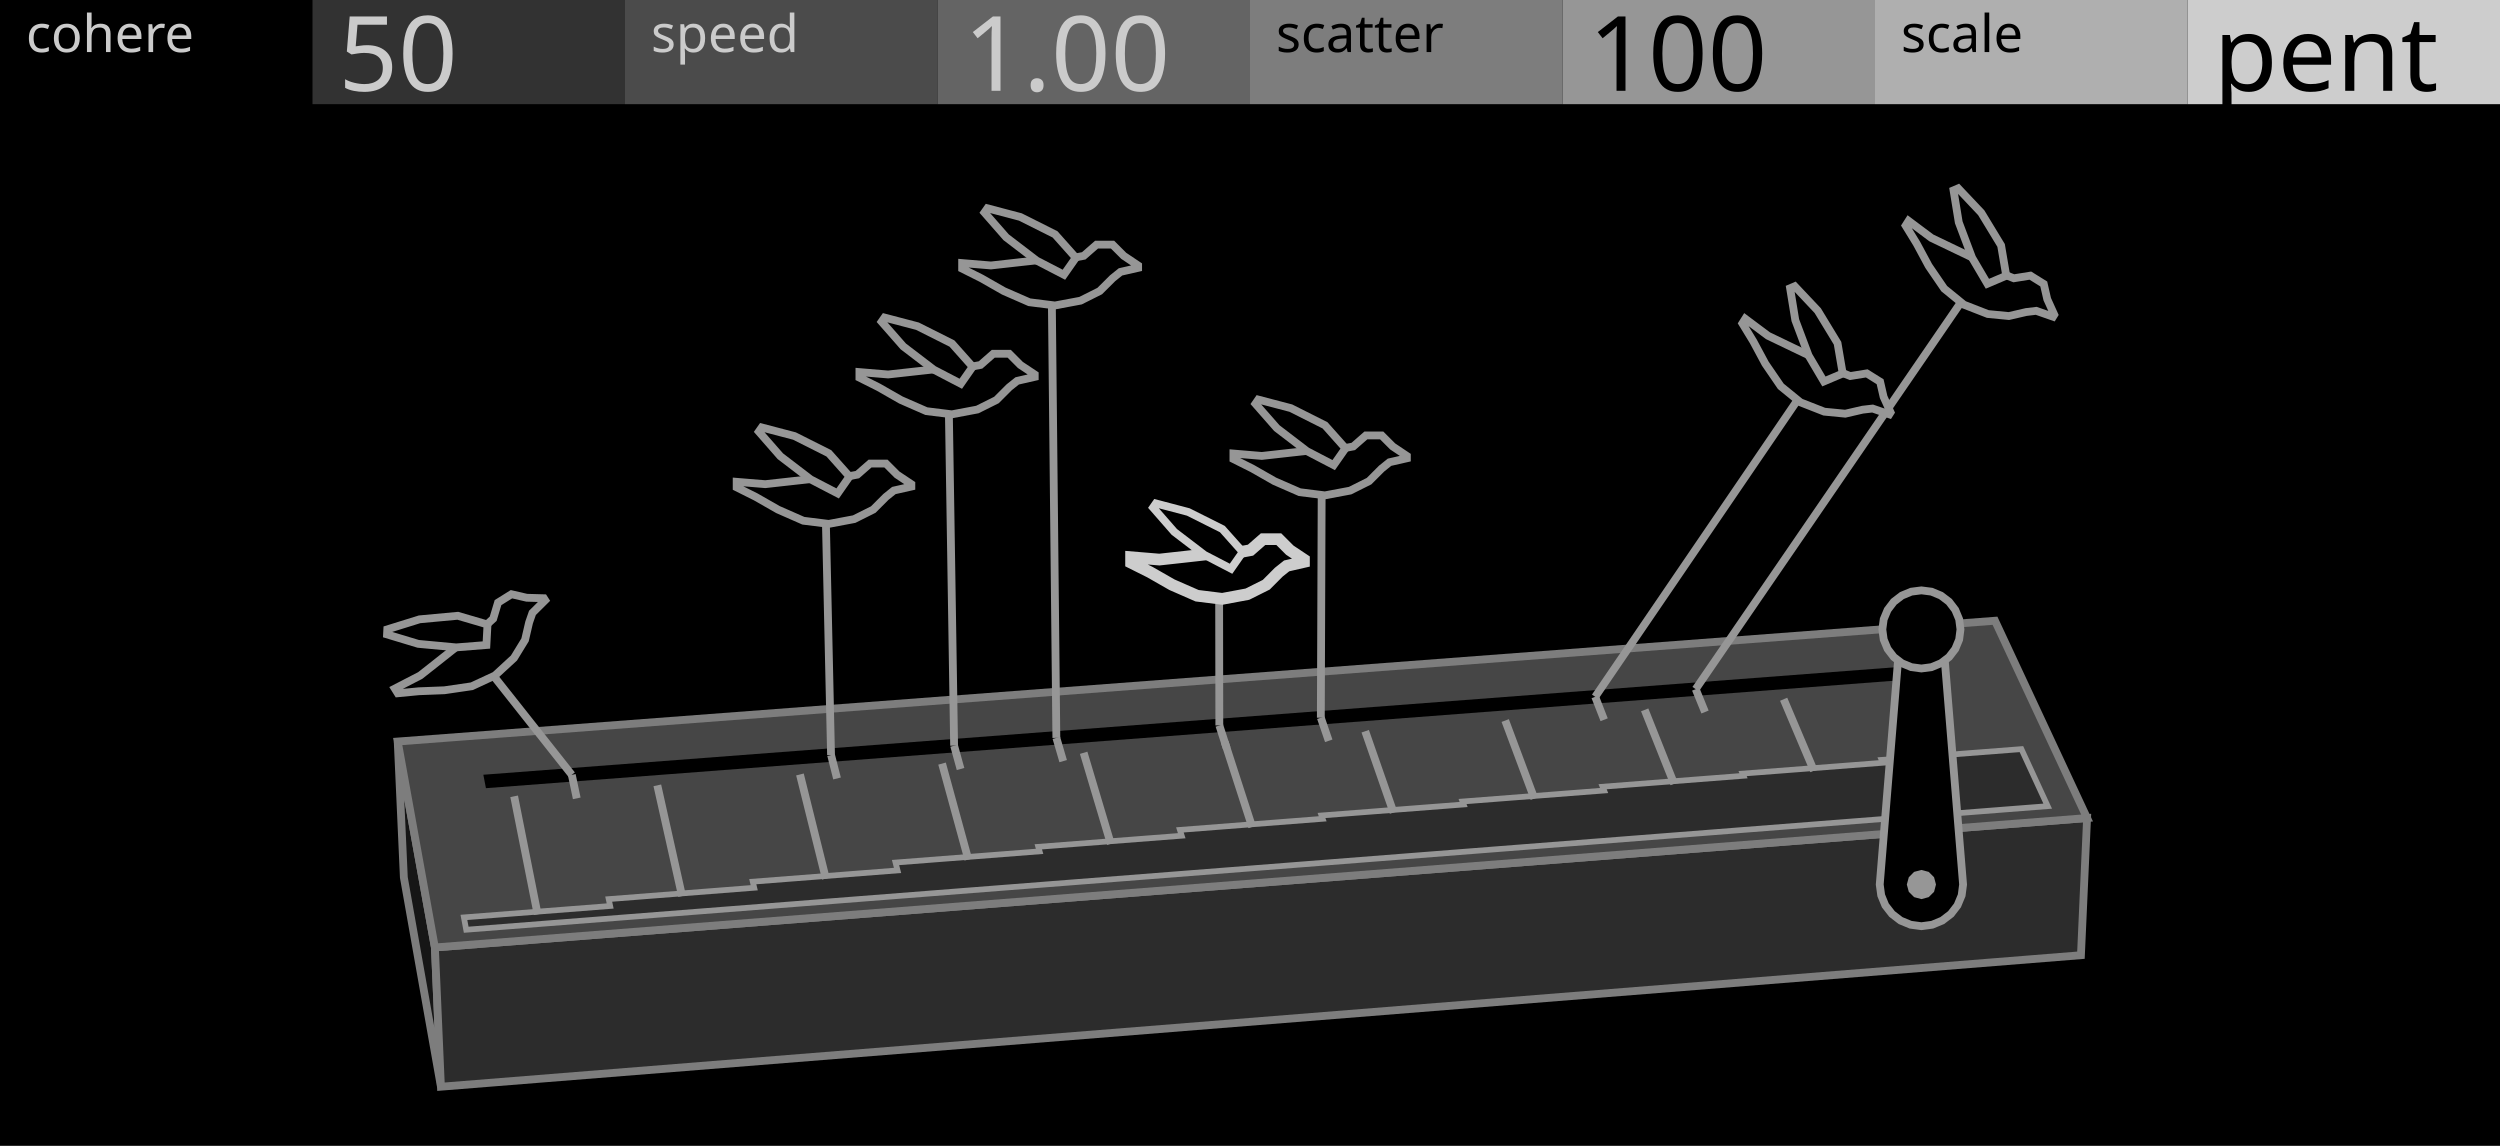
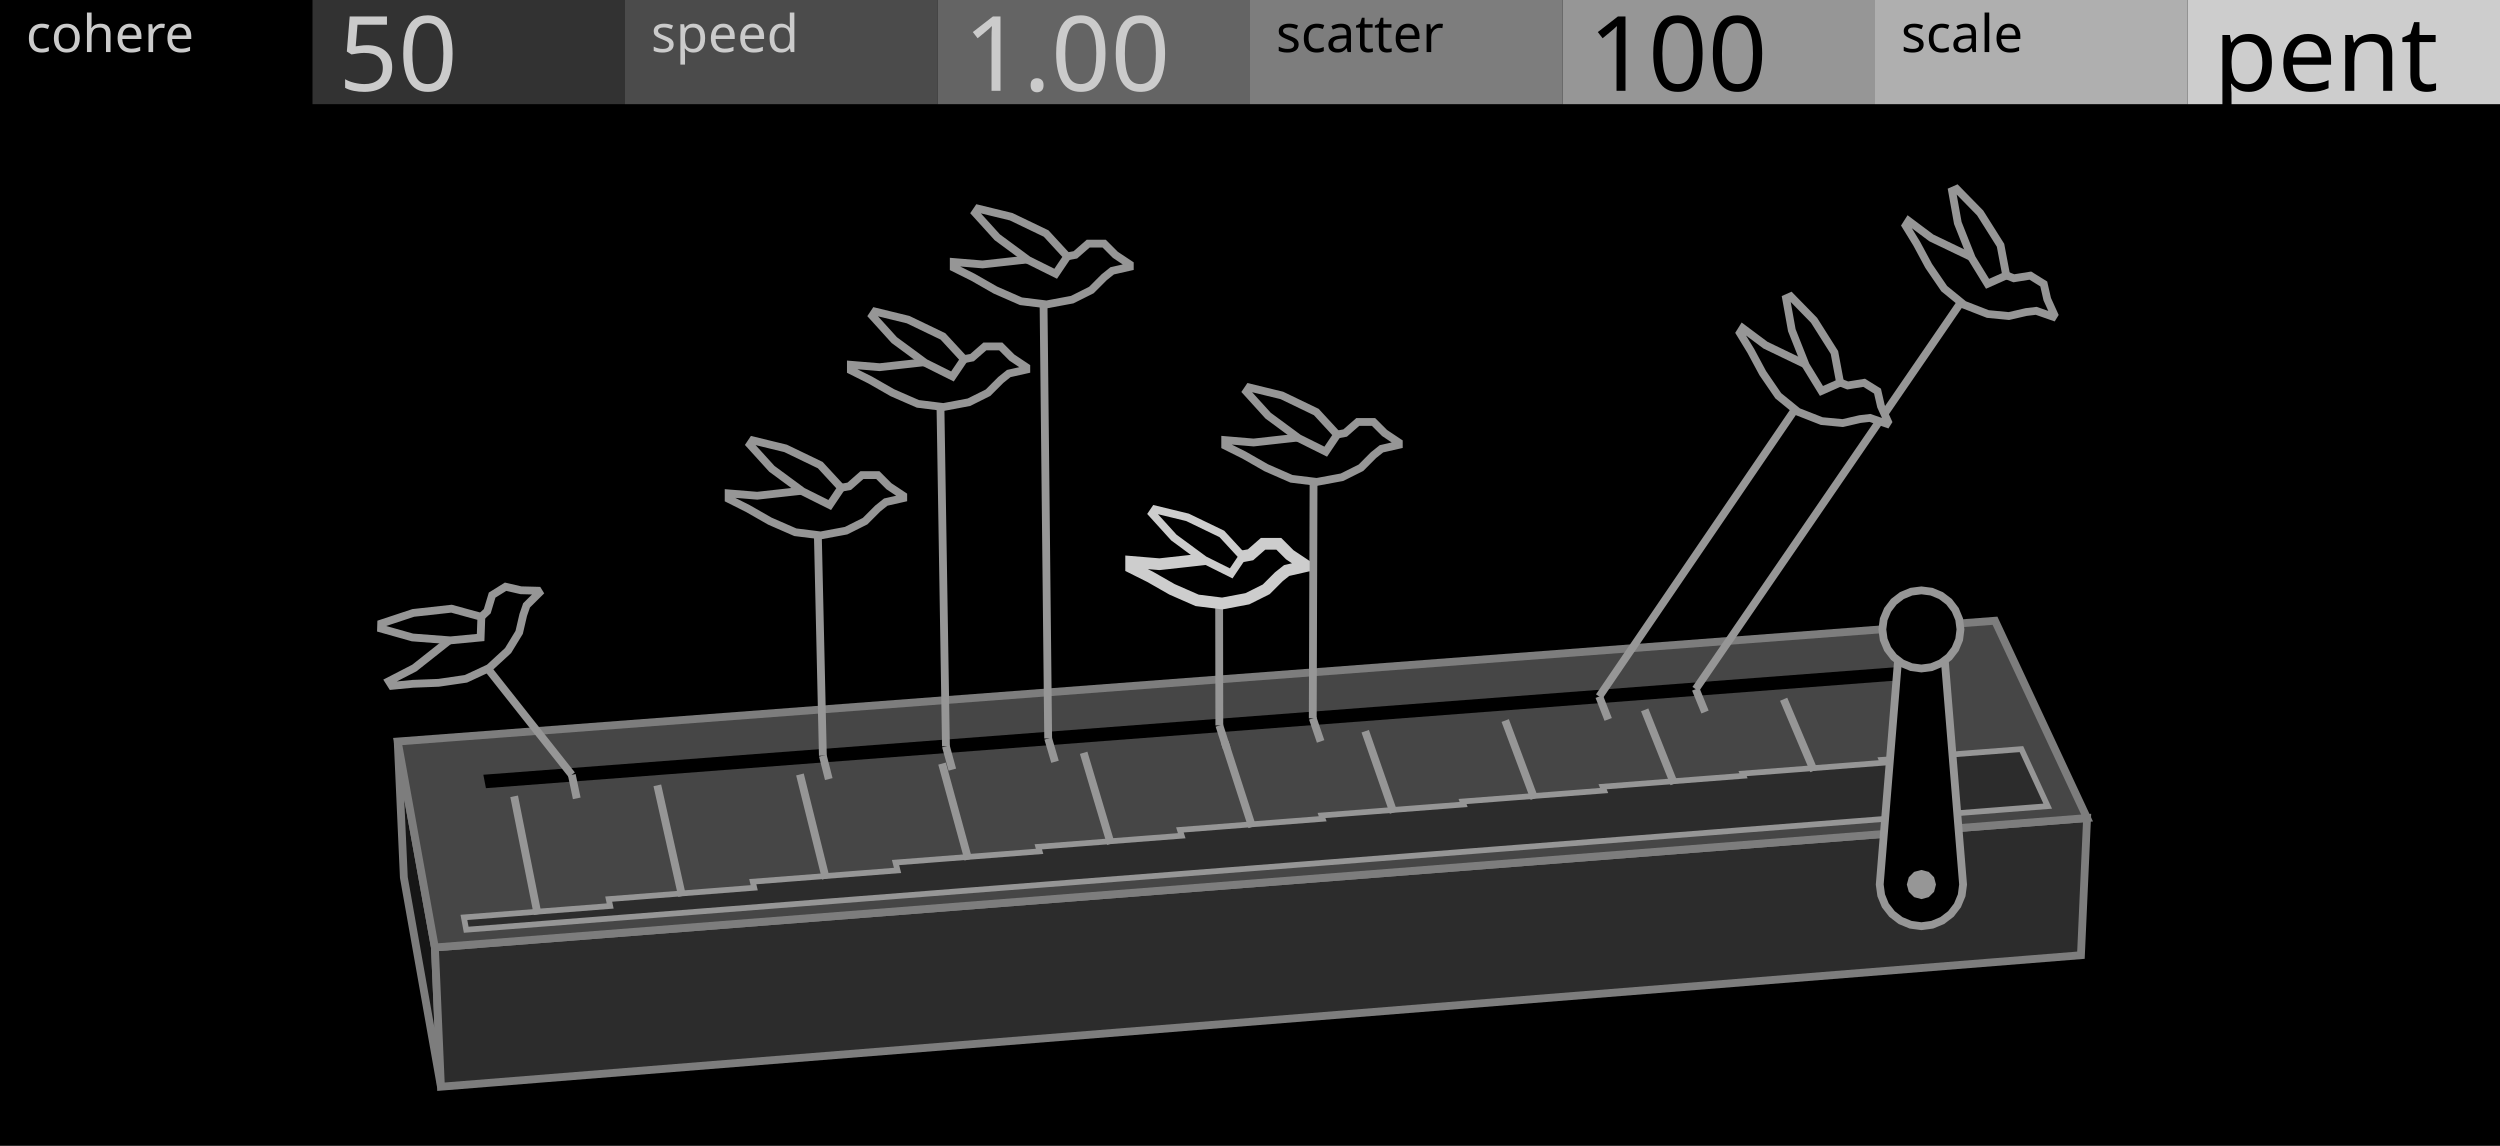
<svg xmlns="http://www.w3.org/2000/svg" width="480" height="220" viewBox="0 0 480 220">
  <g id="preview_canvas">
    <rect x="0" y="0" width="480" height="220" fill="#000000" stroke="none" />
  </g>
  <g id="preview_header">
    <rect x="0" y="0" width="60" height="20" fill="#000000" stroke="none" />
    <rect x="60" y="0" width="60" height="20" fill="#323232" stroke="none" />
    <rect x="120" y="0" width="60" height="20" fill="#4B4B4B" stroke="none" />
    <rect x="180" y="0" width="60" height="20" fill="#646464" stroke="none" />
    <rect x="240" y="0" width="60" height="20" fill="#7D7D7D" stroke="none" />
    <rect x="300" y="0" width="60" height="20" fill="#969696" stroke="none" />
    <rect x="360" y="0" width="60" height="20" fill="#AFAFAF" stroke="none" />
    <rect x="420" y="0" width="60" height="20" fill="#CDCDCD" stroke="none" />
    <text transform="matrix(1 0 0 1 5 10)" fill="#CBCBCB" stroke="none" font-family="UniversNextPro-Light" font-size="10px">cohere</text>
    <text transform="matrix(1 0 0 1 125 10)" fill="#CBCBCB" stroke="none" font-family="UniversNextPro-Light" font-size="10px">speed</text>
    <text transform="matrix(1 0 0 1 245 10)" fill="#000000" stroke="none" font-family="UniversNextPro-Light" font-size="10px">scatter</text>
    <text transform="matrix(1 0 0 1 365 10)" fill="#000000" stroke="none" font-family="UniversNextPro-Light" font-size="10px">scale</text>
    <text transform="matrix(1 0 0 1 65 17.44)" fill="#CBCBCB" stroke="none" font-family="UniversNextPro-Light" font-size="20px">50</text>
    <text transform="matrix(1 0 0 1 185 17.44)" fill="#CBCBCB" stroke="none" font-family="UniversNextPro-Light" font-size="20px">1.00</text>
    <text transform="matrix(1 0 0 1 305 17.44)" fill="#000000" stroke="none" font-family="UniversNextPro-Light" font-size="20px">100</text>
    <text transform="matrix(1 0 0 1 425 17.44)" fill="#000000" stroke="none" font-family="UniversNextPro-Light" font-size="20px">pent</text>
  </g>
  <path d="M 83.5 181.91 L 76.36 142.37 L 77.54 168.48 L 84.66 208.65 Z" fill="#161616" stroke="#7D7D7D" stroke-width="1.5" />
  <path d="M 83.5 181.91 L 400.72 157.06 L 399.54 183.4 L 84.66 208.65 Z" fill="#2C2C2C" stroke="#7D7D7D" stroke-width="1.5" />
  <path d="M 83.5 181.91 L 400.72 157.06 L 383.04 119.18 L 76.36 142.37 Z" fill="#464646" stroke="#7D7D7D" stroke-width="1.5" />
  <path d="M 93.3 151.33 L 373.05 129.98 L 371.92 127.5 L 92.8 148.75 Z" fill="#000000" stroke="none" stroke-width="0" />
  <path d="M 89.51 178.51 L 393.16 154.78 L 388.11 143.83 L 361.28 145.9 L 361.52 146.45 L 334.58 148.53 L 334.75 148.95 L 307.7 151.05 L 307.99 151.78 L 280.81 153.89 L 281.02 154.46 L 253.73 156.57 L 253.95 157.21 L 226.54 159.34 L 226.89 160.46 L 199.35 162.59 L 199.6 163.46 L 171.94 165.61 L 172.33 167.12 L 144.53 169.28 L 144.81 170.45 L 116.87 172.63 L 117.15 173.95 L 89.07 176.14 Z" fill="#2C2C2C" stroke="#969696" stroke-width="1.1" />
  <path d="M 103.96 175.4 L 99.45 152.74 L 97.98 153.04 L 102.49 175.69 Z" fill="#969696" stroke="none" stroke-width="0" />
  <path d="M 131.69 171.88 L 126.94 150.62 L 125.47 150.95 L 130.23 172.21 Z" fill="#969696" stroke="none" stroke-width="0" />
  <path d="M 159.3 168.52 L 154.32 148.51 L 152.86 148.88 L 157.84 168.88 Z" fill="#969696" stroke="none" stroke-width="0" />
  <path d="M 186.64 164.83 L 181.6 146.41 L 180.15 146.81 L 185.2 165.23 Z" fill="#969696" stroke="none" stroke-width="0" />
  <path d="M 214 161.8 L 208.78 144.32 L 207.34 144.75 L 212.56 162.23 Z" fill="#969696" stroke="none" stroke-width="0" />
  <path d="M 241.13 158.54 L 235.85 142.23 L 234.43 142.69 L 239.7 159 Z" fill="#969696" stroke="none" stroke-width="0" />
  <path d="M 268.27 155.76 L 262.83 140.15 L 261.41 140.64 L 266.85 156.25 Z" fill="#969696" stroke="none" stroke-width="0" />
  <path d="M 295.3 153.06 L 289.7 138.08 L 288.3 138.61 L 293.89 153.58 Z" fill="#969696" stroke="none" stroke-width="0" />
  <path d="M 322.13 150.21 L 316.48 136.02 L 315.08 136.57 L 320.74 150.76 Z" fill="#969696" stroke="none" stroke-width="0" />
  <path d="M 348.96 147.68 L 343.15 133.96 L 341.77 134.55 L 347.58 148.26 Z" fill="#969696" stroke="none" stroke-width="0" />
  <path d="M 375.61 145.03 L 369.73 131.92 L 368.36 132.53 L 374.24 145.65 Z" fill="#969696" stroke="none" stroke-width="0" />
  <path d="M 376.91 169.83 L 376.64 171.9 L 375.84 173.83 L 374.57 175.48 L 372.91 176.75 L 370.98 177.55 L 368.91 177.83 L 366.84 177.55 L 364.91 176.75 L 363.26 175.48 L 361.98 173.83 L 361.19 171.9 L 360.91 169.83 L 364.91 120.85 L 372.91 120.85 Z" fill="#000000" stroke="#969696" stroke-width="1.5" />
  <path d="M 371.71 169.83 L 371.34 171.23 L 370.31 172.25 L 368.91 172.63 L 367.51 172.25 L 366.49 171.23 L 366.11 169.83 L 366.49 168.43 L 367.51 167.4 L 368.91 167.03 L 370.31 167.4 L 371.34 168.43 Z" fill="#969696" stroke="none" stroke-width="0" />
  <path d="M 376.41 120.85 L 376.16 122.79 L 375.41 124.6 L 374.22 126.15 L 372.66 127.34 L 370.85 128.09 L 368.91 128.35 L 366.97 128.09 L 365.16 127.34 L 363.61 126.15 L 362.42 124.6 L 361.67 122.79 L 361.41 120.85 L 361.67 118.9 L 362.42 117.1 L 363.61 115.54 L 365.16 114.35 L 366.97 113.6 L 368.91 113.35 L 370.85 113.6 L 372.66 114.35 L 374.22 115.54 L 375.41 117.1 L 376.16 118.9 Z" fill="#000000" stroke="#969696" stroke-width="1.5" />
  <path d="M 109.05 148.92 L 110 153.44 L 111.47 153.13 L 110.52 148.61 Z" fill="#969696" stroke="none" stroke-width="0" />
-   <path d="M 110.37 148.3 L 93.5 126.97 L 92.32 127.9 L 109.2 149.23 Z" fill="#969696" stroke="none" stroke-width="0" />
-   <path d="M 158.84 145.15 L 159.98 149.65 L 161.44 149.28 L 160.29 144.78 Z" fill="#969696" stroke="none" stroke-width="0" />
-   <path d="M 160.31 144.95 L 159.26 97.52 L 157.76 97.55 L 158.81 144.99 Z" fill="#969696" stroke="none" stroke-width="0" />
-   <path d="M 182.47 143.37 L 183.7 147.85 L 185.15 147.45 L 183.91 142.97 Z" fill="#969696" stroke="none" stroke-width="0" />
-   <path d="M 183.94 143.16 L 182.89 76.48 L 181.39 76.5 L 182.44 143.18 Z" fill="#969696" stroke="none" stroke-width="0" />
-   <path d="M 202.1 141.88 L 203.41 146.35 L 204.85 145.93 L 203.54 141.46 Z" fill="#969696" stroke="none" stroke-width="0" />
-   <path d="M 203.57 141.67 L 202.68 55.57 L 201.18 55.58 L 202.07 141.68 Z" fill="#969696" stroke="none" stroke-width="0" />
+   <path d="M 110.37 148.3 L 92.37 125.54 L 91.19 126.47 L 109.2 149.23 Z" fill="#969696" stroke="none" stroke-width="0" />
+   <path d="M 157.26 145.27 L 158.4 149.77 L 159.85 149.4 L 158.71 144.91 Z" fill="#969696" stroke="none" stroke-width="0" />
+   <path d="M 158.74 145.07 L 157.71 99.74 L 156.21 99.77 L 157.24 145.11 Z" fill="#969696" stroke="none" stroke-width="0" />
+   <path d="M 180.89 143.49 L 182.13 147.97 L 183.57 147.57 L 182.34 143.09 Z" fill="#969696" stroke="none" stroke-width="0" />
+   <path d="M 182.37 143.28 L 181.27 75.08 L 179.77 75.1 L 180.87 143.3 Z" fill="#969696" stroke="none" stroke-width="0" />
+   <path d="M 200.53 142 L 201.84 146.47 L 203.28 146.05 L 201.97 141.58 Z" fill="#969696" stroke="none" stroke-width="0" />
+   <path d="M 202 141.78 L 201.08 55.37 L 199.58 55.39 L 200.5 141.8 Z" fill="#969696" stroke="none" stroke-width="0" />
  <path d="M 233.4 139.52 L 234.84 143.97 L 236.26 143.5 L 234.83 139.06 Z" fill="#969696" stroke="none" stroke-width="0" />
-   <path d="M 234.86 139.29 L 234.82 111.96 L 233.32 111.97 L 233.36 139.29 Z" fill="#969696" stroke="none" stroke-width="0" />
-   <path d="M 252.89 138.04 L 254.41 142.48 L 255.83 141.99 L 254.31 137.56 Z" fill="#969696" stroke="none" stroke-width="0" />
-   <path d="M 254.35 137.8 L 254.52 92.08 L 253.02 92.08 L 252.85 137.8 Z" fill="#969696" stroke="none" stroke-width="0" />
-   <path d="M 305.58 134.06 L 307.3 138.46 L 308.69 137.92 L 306.97 133.51 Z" fill="#969696" stroke="none" stroke-width="0" />
-   <path d="M 306.89 134.21 L 347.4 74.8 L 346.16 73.95 L 305.66 133.36 Z" fill="#969696" stroke="none" stroke-width="0" />
+   <path d="M 234.86 139.29 L 234.82 112.85 L 233.32 112.85 L 233.36 139.29 Z" fill="#969696" stroke="none" stroke-width="0" />
+   <path d="M 251.34 138.16 L 252.85 142.6 L 254.27 142.11 L 252.76 137.68 Z" fill="#969696" stroke="none" stroke-width="0" />
+   <path d="M 252.8 137.92 L 252.96 89.51 L 251.46 89.5 L 251.3 137.92 Z" fill="#969696" stroke="none" stroke-width="0" />
+   <path d="M 306.35 134 L 308.07 138.4 L 309.47 137.86 L 307.75 133.45 Z" fill="#969696" stroke="none" stroke-width="0" />
+   <path d="M 307.67 134.15 L 346.91 76.6 L 345.67 75.76 L 306.43 133.31 Z" fill="#969696" stroke="none" stroke-width="0" />
  <path d="M 324.88 132.6 L 326.67 136.99 L 328.06 136.42 L 326.27 132.03 Z" fill="#969696" stroke="none" stroke-width="0" />
  <path d="M 326.19 132.74 L 378.78 56.04 L 377.54 55.19 L 324.95 131.89 Z" fill="#969696" stroke="none" stroke-width="0" />
-   <path d="M 104.42 114.86 L 104.67 115.25 L 102.23 117.67 L 101.59 119.51 L 100.81 122.86 L 98.68 126.34 L 95.04 129.69 L 90.59 131.76 L 85.33 132.53 L 80.43 132.72 L 76.37 133.11 L 75.81 132.21 L 80.69 129.69 L 85.01 126.28 L 89.33 122.86 L 92.86 120.47 L 94.69 118.8 L 95.62 115.7 L 98.2 114.09 L 101.14 114.77 Z" fill="#000000" stroke="#969696" stroke-width="1.5" />
-   <path d="M 93.39 123.84 L 87.58 124.3 L 80.3 123.62 L 74.31 121.81 L 74.36 120.84 L 80.55 118.91 L 87.9 118.23 L 93.6 119.9 Z" fill="#000000" stroke="#969696" stroke-width="1.5" />
-   <path d="M 174.98 92.96 L 174.98 93.42 L 171.62 94.18 L 170.1 95.4 L 167.66 97.84 L 164 99.67 L 159.12 100.59 L 154.24 99.98 L 149.37 97.84 L 145.1 95.4 L 141.44 93.57 L 141.44 92.51 L 146.93 92.96 L 152.41 92.35 L 157.9 91.74 L 162.17 91.59 L 164.61 91.13 L 167.05 89 L 170.1 89 L 172.23 91.13 Z" fill="#000000" stroke="#969696" stroke-width="1.5" />
-   <path d="M 160.83 94.74 L 155.64 92.04 L 149.82 87.59 L 145.69 82.87 L 146.25 82.07 L 152.54 83.72 L 159.14 87.04 L 163.1 91.49 Z" fill="#000000" stroke="#969696" stroke-width="1.5" />
-   <path d="M 198.67 71.9 L 198.67 72.36 L 195.3 73.13 L 193.77 74.35 L 191.32 76.8 L 187.65 78.63 L 182.76 79.55 L 177.86 78.94 L 172.97 76.8 L 168.68 74.35 L 165.01 72.51 L 165.01 71.44 L 170.52 71.9 L 176.02 71.29 L 181.53 70.68 L 185.82 70.52 L 188.26 70.07 L 190.71 67.92 L 193.77 67.92 L 195.91 70.07 Z" fill="#000000" stroke="#969696" stroke-width="1.5" />
-   <path d="M 184.47 73.68 L 179.27 70.97 L 173.43 66.51 L 169.27 61.77 L 169.83 60.97 L 176.15 62.63 L 182.78 65.96 L 186.75 70.42 Z" fill="#000000" stroke="#969696" stroke-width="1.5" />
-   <path d="M 218.52 50.97 L 218.52 51.43 L 215.14 52.2 L 213.61 53.43 L 211.15 55.88 L 207.46 57.73 L 202.55 58.65 L 197.63 58.03 L 192.72 55.88 L 188.42 53.43 L 184.73 51.58 L 184.73 50.51 L 190.26 50.97 L 195.79 50.35 L 201.32 49.74 L 205.62 49.59 L 208.08 49.12 L 210.54 46.97 L 213.61 46.97 L 215.76 49.12 Z" fill="#000000" stroke="#969696" stroke-width="1.5" />
-   <path d="M 204.27 52.75 L 199.04 50.04 L 193.18 45.56 L 189.01 40.8 L 189.58 39.99 L 195.91 41.66 L 202.57 45 L 206.56 49.48 Z" fill="#000000" stroke="#969696" stroke-width="1.5" />
-   <path d="M 250.36 107.44 L 250.36 107.89 L 247.04 108.65 L 245.53 109.85 L 243.12 112.27 L 239.5 114.08 L 234.67 114.98 L 229.84 114.38 L 225.02 112.27 L 220.79 109.85 L 217.17 108.04 L 217.17 106.99 L 222.6 107.44 L 228.03 106.84 L 233.46 106.23 L 237.69 106.08 L 240.1 105.63 L 242.51 103.52 L 245.53 103.52 L 247.64 105.63 Z" fill="#000000" stroke="#CDCDCD" stroke-width="2.25" />
-   <path d="M 236.36 109.2 L 231.23 106.53 L 225.47 102.13 L 221.38 97.45 L 221.93 96.66 L 228.15 98.3 L 234.69 101.58 L 238.61 105.98 Z" fill="#000000" stroke="#CDCDCD" stroke-width="1.5" />
-   <path d="M 270.12 87.54 L 270.12 87.99 L 266.79 88.75 L 265.28 89.96 L 262.86 92.38 L 259.22 94.2 L 254.38 95.11 L 249.54 94.5 L 244.69 92.38 L 240.45 89.96 L 236.82 88.14 L 236.82 87.08 L 242.27 87.54 L 247.72 86.93 L 253.17 86.33 L 257.41 86.18 L 259.83 85.72 L 262.25 83.6 L 265.28 83.6 L 267.4 85.72 Z" fill="#000000" stroke="#969696" stroke-width="1.5" />
-   <path d="M 256.07 89.3 L 250.93 86.62 L 245.15 82.2 L 241.04 77.52 L 241.59 76.72 L 247.84 78.36 L 254.4 81.66 L 258.33 86.07 Z" fill="#000000" stroke="#969696" stroke-width="1.5" />
-   <path d="M 362.99 79.17 L 362.75 79.55 L 359.54 78.44 L 357.62 78.66 L 354.29 79.43 L 350.26 79.04 L 345.69 77.25 L 341.92 74.18 L 338.94 69.83 L 336.64 65.55 L 334.53 62.09 L 335.09 61.2 L 339.45 64.46 L 344.38 66.83 L 349.3 69.19 L 352.97 71.3 L 355.25 72.2 L 358.42 71.69 L 360.98 73.29 L 361.65 76.2 Z" fill="#000000" stroke="#969696" stroke-width="1.5" />
-   <path d="M 350.19 73.24 L 347.25 68.26 L 344.7 61.47 L 343.7 55.34 L 344.59 54.96 L 349.01 59.65 L 352.81 65.9 L 353.8 71.71 Z" fill="#000000" stroke="#969696" stroke-width="1.5" />
+   <path d="M 103.3 113.42 L 103.54 113.81 L 101.1 116.23 L 100.46 118.07 L 99.68 121.42 L 97.55 124.91 L 93.91 128.26 L 89.46 130.33 L 84.2 131.1 L 79.29 131.29 L 75.23 131.68 L 74.66 130.78 L 79.55 128.26 L 83.88 124.84 L 88.2 121.42 L 91.73 119.04 L 93.55 117.36 L 94.49 114.26 L 97.07 112.65 L 100.01 113.33 Z" fill="#000000" stroke="#969696" stroke-width="1.5" />
+   <path d="M 92.28 122.4 L 86.48 122.95 L 79.19 122.39 L 73.16 120.69 L 73.19 119.72 L 79.35 117.68 L 86.69 116.87 L 92.42 118.44 Z" fill="#000000" stroke="#969696" stroke-width="1.5" />
+   <path d="M 173.42 95.18 L 173.42 95.64 L 170.07 96.4 L 168.54 97.62 L 166.1 100.06 L 162.45 101.89 L 157.57 102.8 L 152.7 102.19 L 147.82 100.06 L 143.55 97.62 L 139.9 95.79 L 139.9 94.73 L 145.38 95.18 L 150.87 94.57 L 156.35 93.96 L 160.62 93.81 L 163.06 93.36 L 165.49 91.22 L 168.54 91.22 L 170.68 93.36 Z" fill="#000000" stroke="#969696" stroke-width="1.5" />
+   <path d="M 159.31 96.96 L 154.08 94.35 L 148.19 90.01 L 143.97 85.36 L 144.51 84.55 L 150.83 86.09 L 157.49 89.3 L 161.52 93.67 Z" fill="#000000" stroke="#969696" stroke-width="1.5" />
+   <path d="M 197.05 70.5 L 197.05 70.96 L 193.68 71.72 L 192.15 72.95 L 189.7 75.4 L 186.03 77.23 L 181.13 78.15 L 176.23 77.54 L 171.33 75.4 L 167.05 72.95 L 163.37 71.11 L 163.37 70.04 L 168.89 70.5 L 174.4 69.89 L 179.91 69.27 L 184.19 69.12 L 186.64 68.66 L 189.09 66.52 L 192.15 66.52 L 194.29 68.66 Z" fill="#000000" stroke="#969696" stroke-width="1.5" />
+   <path d="M 182.87 72.28 L 177.62 69.66 L 171.7 65.3 L 167.47 60.63 L 168.01 59.82 L 174.36 61.37 L 181.05 64.59 L 185.1 68.98 Z" fill="#000000" stroke="#969696" stroke-width="1.5" />
+   <path d="M 216.92 50.77 L 216.92 51.23 L 213.54 52 L 212 53.23 L 209.54 55.69 L 205.86 57.53 L 200.94 58.45 L 196.02 57.84 L 191.11 55.69 L 186.81 53.23 L 183.12 51.39 L 183.12 50.31 L 188.65 50.77 L 194.18 50.16 L 199.71 49.54 L 204.01 49.39 L 206.47 48.93 L 208.93 46.78 L 212 46.78 L 214.15 48.93 Z" fill="#000000" stroke="#969696" stroke-width="1.5" />
+   <path d="M 202.69 52.56 L 197.42 49.94 L 191.48 45.56 L 187.23 40.87 L 187.78 40.06 L 194.14 41.61 L 200.86 44.84 L 204.92 49.25 Z" fill="#000000" stroke="#969696" stroke-width="1.5" />
+   <path d="M 250.36 108.33 L 250.36 108.78 L 247.04 109.54 L 245.53 110.74 L 243.12 113.15 L 239.5 114.96 L 234.67 115.87 L 229.85 115.27 L 225.02 113.15 L 220.8 110.74 L 217.18 108.93 L 217.18 107.88 L 222.61 108.33 L 228.04 107.73 L 233.47 107.12 L 237.69 106.97 L 240.1 106.52 L 242.51 104.41 L 245.53 104.41 L 247.64 106.52 Z" fill="#000000" stroke="#CDCDCD" stroke-width="2.25" />
+   <path d="M 236.39 110.09 L 231.22 107.51 L 225.38 103.21 L 221.21 98.61 L 221.75 97.81 L 228 99.33 L 234.59 102.51 L 238.58 106.84 Z" fill="#000000" stroke="#CDCDCD" stroke-width="1.5" />
+   <path d="M 268.57 84.96 L 268.57 85.41 L 265.24 86.17 L 263.72 87.38 L 261.3 89.81 L 257.66 91.63 L 252.81 92.53 L 247.96 91.93 L 243.12 89.81 L 238.87 87.38 L 235.24 85.57 L 235.24 84.5 L 240.69 84.96 L 246.15 84.35 L 251.6 83.75 L 255.84 83.6 L 258.27 83.14 L 260.69 81.02 L 263.72 81.02 L 265.84 83.14 Z" fill="#000000" stroke="#969696" stroke-width="1.5" />
+   <path d="M 254.54 86.72 L 249.34 84.13 L 243.48 79.81 L 239.29 75.19 L 239.83 74.39 L 246.11 75.92 L 252.73 79.11 L 256.74 83.46 Z" fill="#000000" stroke="#969696" stroke-width="1.5" />
+   <path d="M 362.5 80.98 L 362.26 81.36 L 359.04 80.24 L 357.13 80.46 L 353.8 81.23 L 349.77 80.85 L 345.2 79.06 L 341.43 75.99 L 338.45 71.64 L 336.15 67.36 L 334.04 63.91 L 334.6 63.01 L 338.97 66.27 L 343.89 68.64 L 348.81 71 L 352.47 73.11 L 354.76 74.01 L 357.92 73.5 L 360.48 75.09 L 361.15 78 Z" fill="#000000" stroke="#969696" stroke-width="1.5" />
+   <path d="M 349.72 75.06 L 346.7 70.14 L 344.03 63.4 L 342.93 57.29 L 343.81 56.9 L 348.3 61.5 L 352.21 67.68 L 353.3 73.47 Z" fill="#000000" stroke="#969696" stroke-width="1.5" />
  <path d="M 394.42 60.42 L 394.18 60.81 L 390.95 59.68 L 389.03 59.91 L 385.7 60.68 L 381.66 60.29 L 377.07 58.5 L 373.29 55.42 L 370.31 51.06 L 368 46.77 L 365.88 43.31 L 366.45 42.41 L 370.82 45.68 L 375.76 48.05 L 380.7 50.42 L 384.37 52.54 L 386.66 53.43 L 389.83 52.92 L 392.4 54.52 L 393.07 57.44 Z" fill="#000000" stroke="#969696" stroke-width="1.5" />
-   <path d="M 381.58 54.48 L 378.64 49.48 L 376.08 42.68 L 375.08 36.54 L 375.97 36.16 L 380.4 40.85 L 384.21 47.12 L 385.2 52.94 Z" fill="#000000" stroke="#969696" stroke-width="1.5" />
+   <path d="M 381.61 54.49 L 378.58 49.55 L 375.9 42.8 L 374.8 36.67 L 375.68 36.28 L 380.19 40.89 L 384.1 47.09 L 385.2 52.89 Z" fill="#000000" stroke="#969696" stroke-width="1.5" />
</svg>
